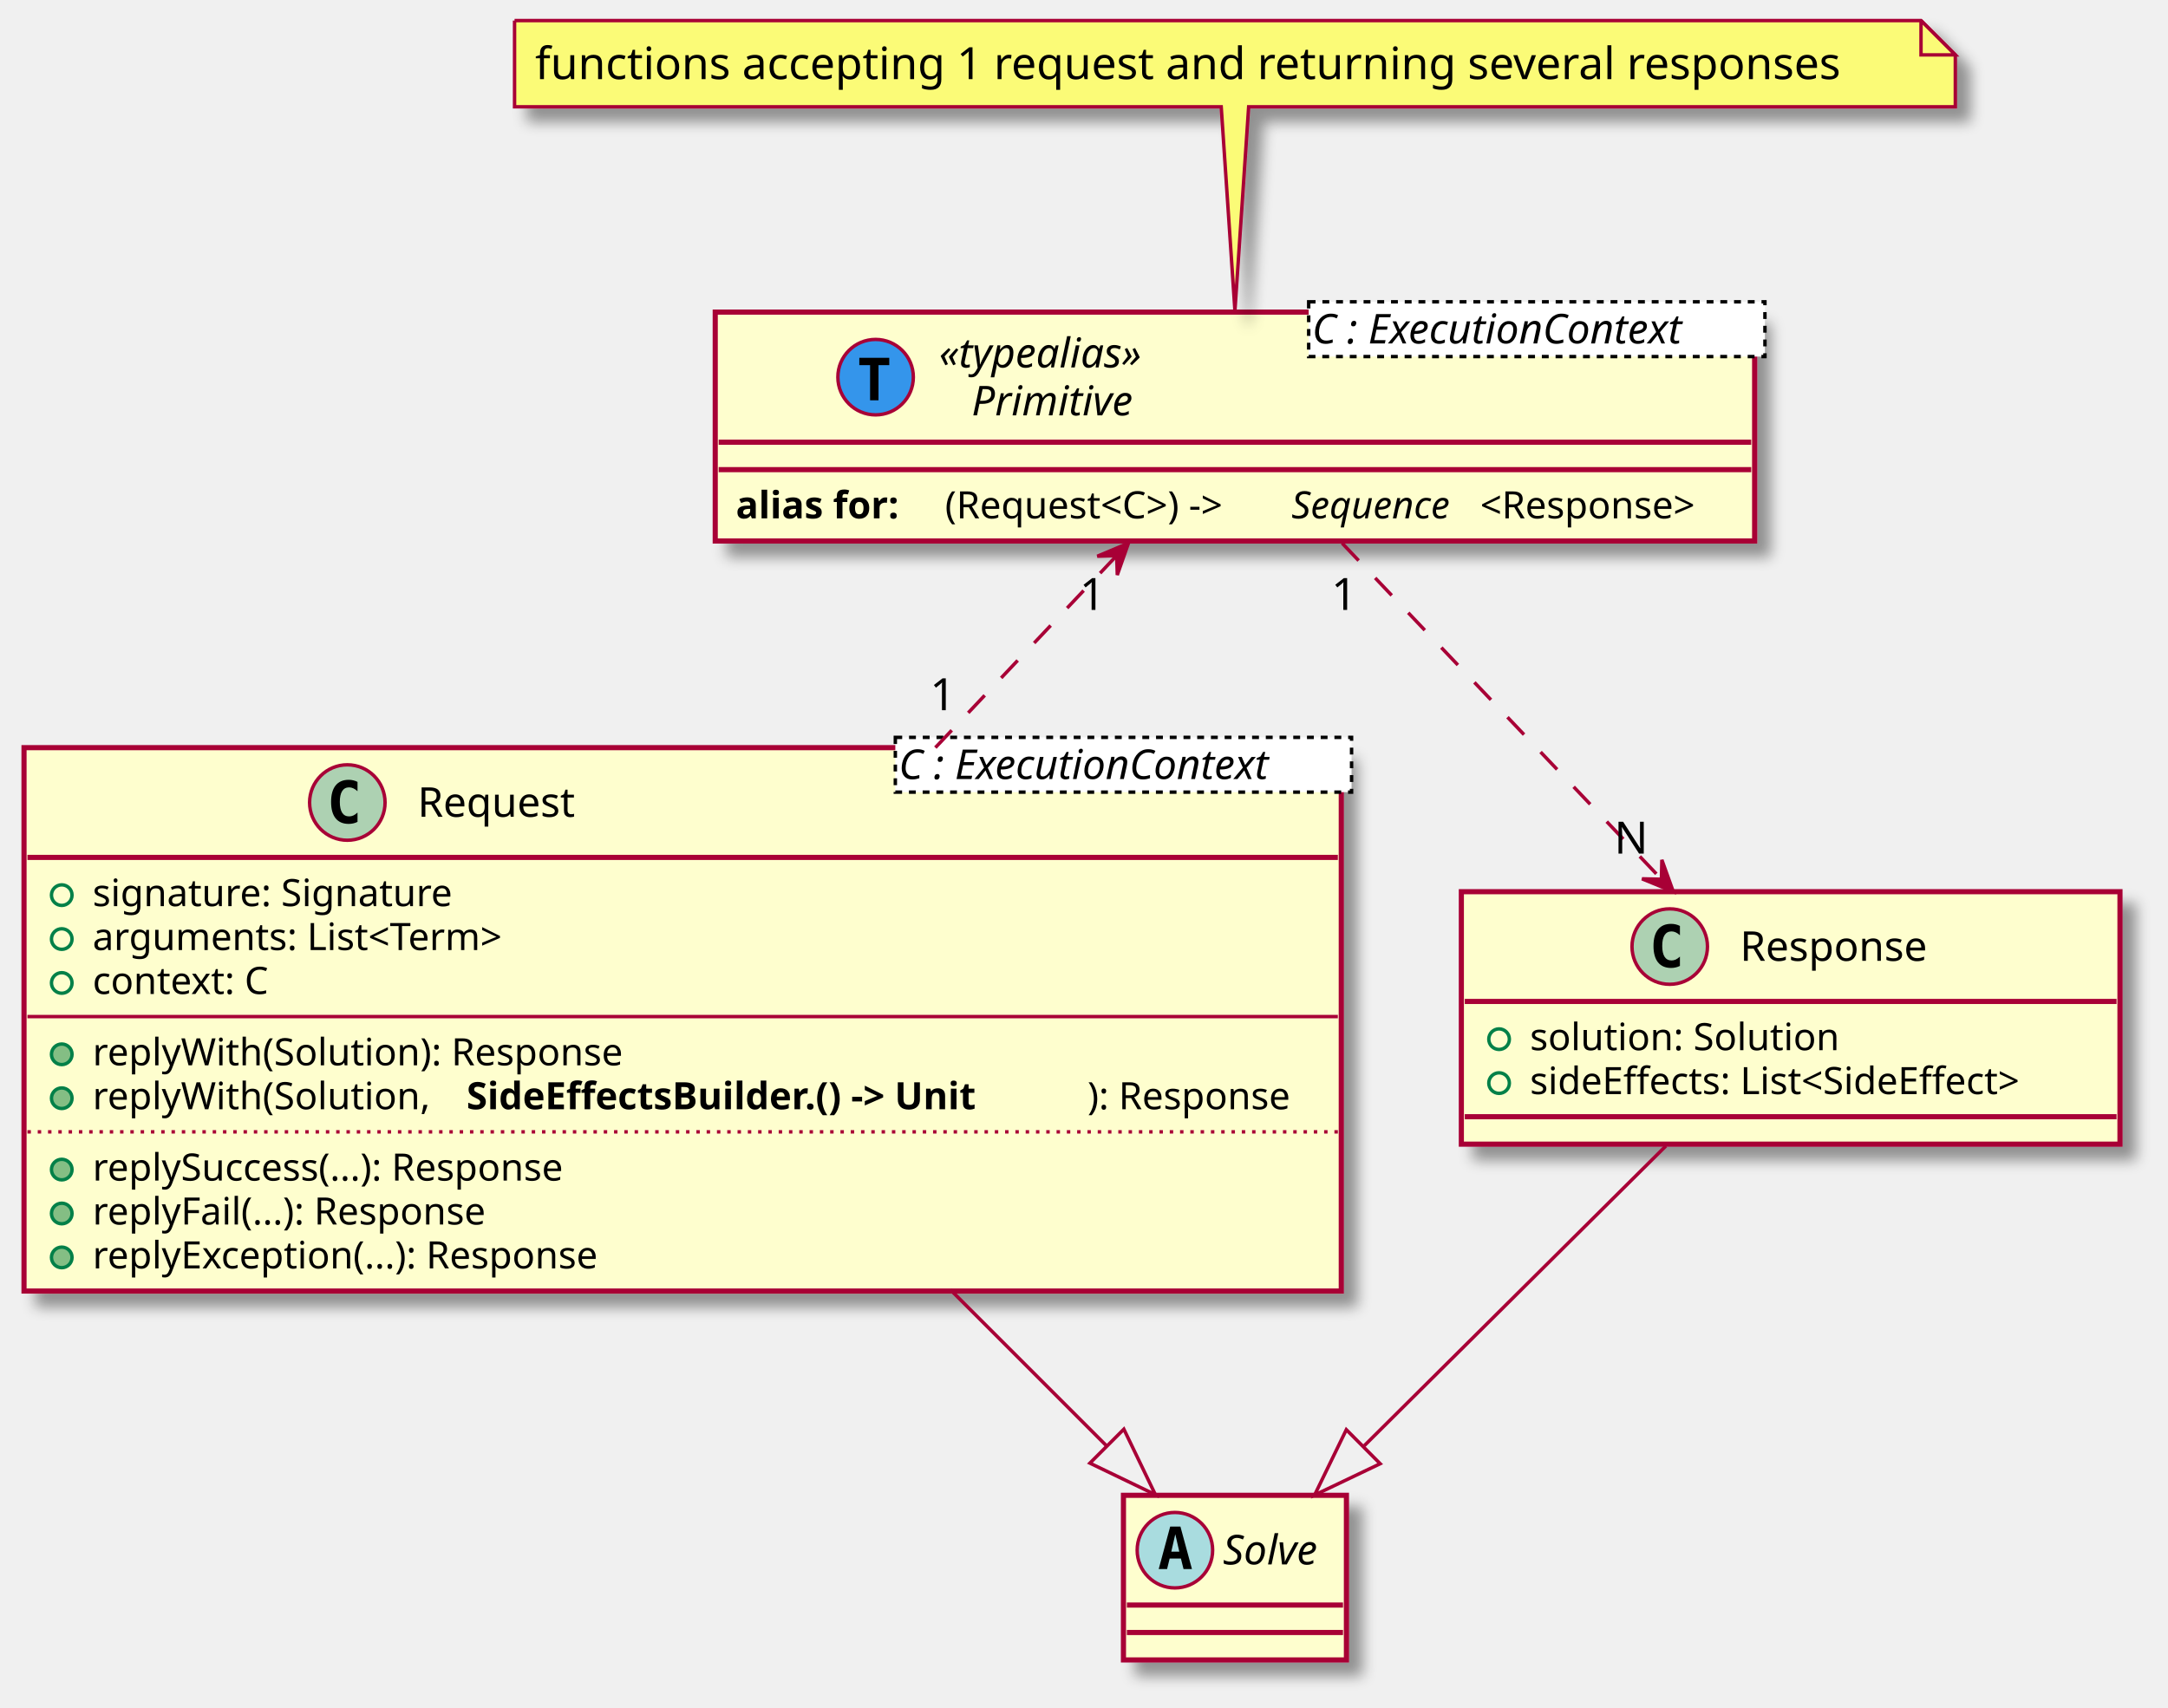
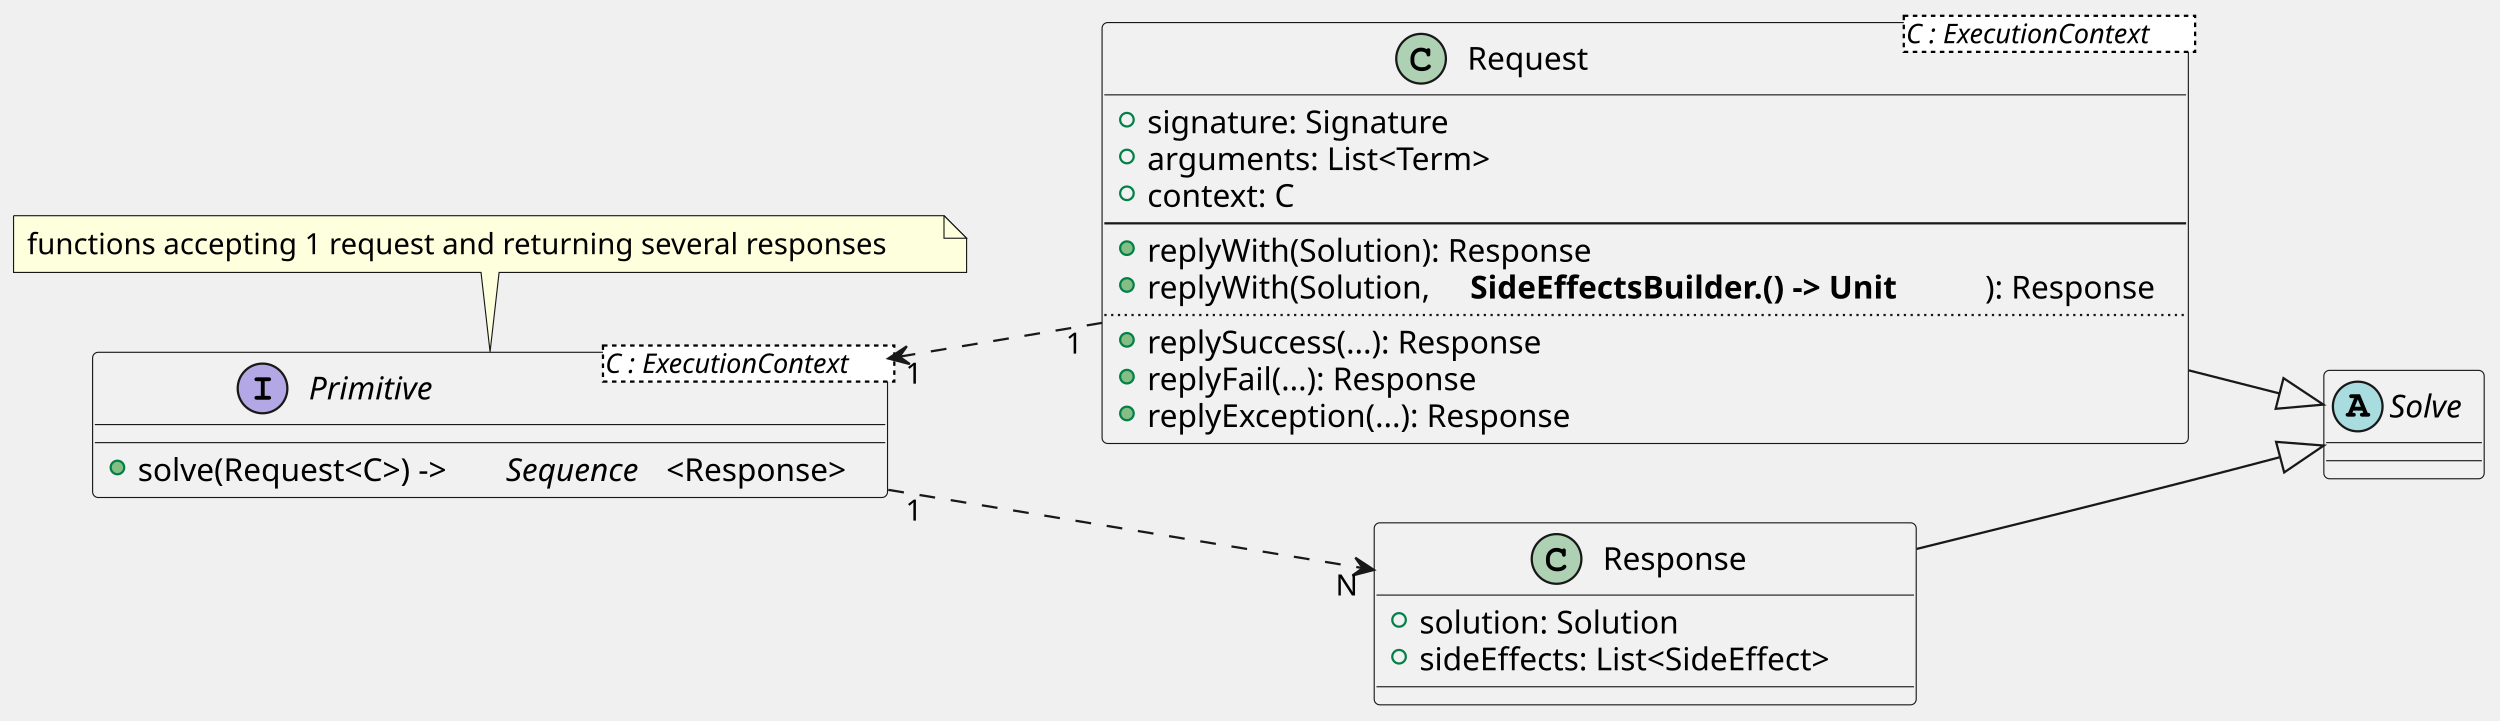
- <svg xmlns="http://www.w3.org/2000/svg" contentScriptType="application/ecmascript" contentStyleType="text/css" height="498px" preserveAspectRatio="none" style="width:632px;height:498px;" version="1.1" viewBox="0 0 632 498" width="632px" zoomAndPan="magnify">
-   <defs>
-     <filter height="300%" id="f61l4cbglqvpm" width="300%" x="-1" y="-1">
-       <feGaussianBlur result="blurOut" stdDeviation="2.0" />
-       <feColorMatrix in="blurOut" result="blurOut2" type="matrix" values="0 0 0 0 0 0 0 0 0 0 0 0 0 0 0 0 0 0 .4 0" />
-       <feOffset dx="4.0" dy="4.0" in="blurOut2" result="blurOut3" />
-       <feBlend in="SourceGraphic" in2="blurOut3" mode="normal" />
-     </filter>
-   </defs>
+ <svg xmlns="http://www.w3.org/2000/svg" contentStyleType="text/css" height="319px" preserveAspectRatio="none" style="width:1107px;height:319px;background:#FFFFFF;" version="1.1" viewBox="0 0 1107 319" width="1107px" zoomAndPan="magnify">
+   <defs />
  <g>
-     <rect codeLine="1" fill="#FEFECE" filter="url(#f61l4cbglqvpm)" height="48" id="Solve" style="stroke:#A80036;stroke-width:1.5;" width="65" x="327.5" y="436" />
-     <ellipse cx="342.5" cy="452" fill="#A9DCDF" rx="11" ry="11" style="stroke:#A80036;stroke-width:1.0;" />
-     <path d="M342.609,447.344 L341.453,452.422 L343.781,452.422 L342.609,447.344 Z M341.125,445.109 L344.109,445.109 L347.469,457.5 L345.016,457.5 L344.25,454.438 L340.969,454.438 L340.219,457.5 L337.781,457.5 L341.125,445.109 Z " fill="#000000" />
-     <text fill="#000000" font-family="sans-serif" font-size="12" font-style="italic" lengthAdjust="spacing" textLength="33" x="356.5" y="456.154">Solve</text>
-     <line style="stroke:#A80036;stroke-width:1.5;" x1="328.5" x2="391.5" y1="468" y2="468" />
-     <line style="stroke:#A80036;stroke-width:1.5;" x1="328.5" x2="391.5" y1="476" y2="476" />
-     <rect codeLine="3" fill="#FEFECE" filter="url(#f61l4cbglqvpm)" height="158.438" id="Request" style="stroke:#A80036;stroke-width:1.5;" width="384" x="7" y="218" />
-     <ellipse cx="101.25" cy="234" fill="#ADD1B2" rx="11" ry="11" style="stroke:#A80036;stroke-width:1.0;" />
-     <path d="M104.219,239.641 Q103.641,239.938 103,240.078 Q102.359,240.234 101.656,240.234 Q99.156,240.234 97.828,238.594 Q96.516,236.938 96.516,233.812 Q96.516,230.688 97.828,229.031 Q99.156,227.375 101.656,227.375 Q102.359,227.375 103,227.531 Q103.656,227.688 104.219,227.984 L104.219,230.703 Q103.594,230.125 103,229.859 Q102.406,229.578 101.781,229.578 Q100.438,229.578 99.75,230.656 Q99.062,231.719 99.062,233.812 Q99.062,235.906 99.75,236.984 Q100.438,238.047 101.781,238.047 Q102.406,238.047 103,237.781 Q103.594,237.5 104.219,236.922 L104.219,239.641 Z " fill="#000000" />
-     <text fill="#000000" font-family="sans-serif" font-size="12" lengthAdjust="spacing" textLength="52" x="121.75" y="238.154">Request</text>
-     <rect fill="#FFFFFF" height="15.969" style="stroke:#000000;stroke-width:1.0;stroke-dasharray:2.0,2.0;" width="133" x="261" y="215" />
-     <text fill="#000000" font-family="sans-serif" font-size="12" font-style="italic" lengthAdjust="spacing" textLength="131" x="262" y="227.139">C : ExecutionContext</text>
-     <line style="stroke:#A80036;stroke-width:1.5;" x1="8" x2="390" y1="250" y2="250" />
-     <ellipse cx="18" cy="261" fill="none" rx="3" ry="3" style="stroke:#038048;stroke-width:1.0;" />
-     <text fill="#000000" font-family="sans-serif" font-size="11" lengthAdjust="spacing" textLength="117" x="27" y="264.21">signature: Signature</text>
-     <ellipse cx="18" cy="273.805" fill="none" rx="3" ry="3" style="stroke:#038048;stroke-width:1.0;" />
-     <text fill="#000000" font-family="sans-serif" font-size="11" lengthAdjust="spacing" textLength="138" x="27" y="277.015">arguments: List&lt;Term&gt;</text>
-     <ellipse cx="18" cy="286.609" fill="none" rx="3" ry="3" style="stroke:#038048;stroke-width:1.0;" />
-     <text fill="#000000" font-family="sans-serif" font-size="11" lengthAdjust="spacing" textLength="57" x="27" y="289.82">context: C</text>
-     <line style="stroke:#A80036;stroke-width:1.0;" x1="8" x2="390" y1="296.414" y2="296.414" />
-     <ellipse cx="18" cy="307.414" fill="#84BE84" rx="3" ry="3" style="stroke:#038048;stroke-width:1.0;" />
-     <text fill="#000000" font-family="sans-serif" font-size="11" lengthAdjust="spacing" textLength="169" x="27" y="310.625">replyWith(Solution): Response</text>
-     <ellipse cx="18" cy="320.219" fill="#84BE84" rx="3" ry="3" style="stroke:#038048;stroke-width:1.0;" />
-     <text fill="#000000" font-family="sans-serif" font-size="11" lengthAdjust="spacing" textLength="105" x="27" y="323.429">replyWith(Solution,</text>
-     <text fill="#000000" font-family="sans-serif" font-size="11" font-weight="bold" lengthAdjust="spacing" textLength="181" x="136" y="323.429">SideEffectsBuilder.() -&gt; Unit</text>
-     <text fill="#000000" font-family="sans-serif" font-size="11" lengthAdjust="spacing" textLength="68" x="317" y="323.429">): Response</text>
-     <line style="stroke:#A80036;stroke-width:1.0;stroke-dasharray:1.0,2.0;" x1="8" x2="390" y1="330.023" y2="330.023" />
-     <ellipse cx="18" cy="341.023" fill="#84BE84" rx="3" ry="3" style="stroke:#038048;stroke-width:1.0;" />
-     <text fill="#000000" font-family="sans-serif" font-size="11" lengthAdjust="spacing" textLength="160" x="27" y="344.234">replySuccess(...): Response</text>
-     <ellipse cx="18" cy="353.828" fill="#84BE84" rx="3" ry="3" style="stroke:#038048;stroke-width:1.0;" />
-     <text fill="#000000" font-family="sans-serif" font-size="11" lengthAdjust="spacing" textLength="131" x="27" y="357.039">replyFail(...): Response</text>
-     <ellipse cx="18" cy="366.633" fill="#84BE84" rx="3" ry="3" style="stroke:#038048;stroke-width:1.0;" />
-     <text fill="#000000" font-family="sans-serif" font-size="11" lengthAdjust="spacing" textLength="166" x="27" y="369.843">replyException(...): Response</text>
-     <rect codeLine="18" fill="#FEFECE" filter="url(#f61l4cbglqvpm)" height="73.609" id="Response" style="stroke:#A80036;stroke-width:1.5;" width="192" x="426" y="260" />
-     <ellipse cx="486.75" cy="276" fill="#ADD1B2" rx="11" ry="11" style="stroke:#A80036;stroke-width:1.0;" />
-     <path d="M489.719,281.641 Q489.141,281.938 488.5,282.078 Q487.859,282.234 487.156,282.234 Q484.656,282.234 483.328,280.594 Q482.016,278.938 482.016,275.812 Q482.016,272.688 483.328,271.031 Q484.656,269.375 487.156,269.375 Q487.859,269.375 488.5,269.531 Q489.156,269.688 489.719,269.984 L489.719,272.703 Q489.094,272.125 488.5,271.859 Q487.906,271.578 487.281,271.578 Q485.938,271.578 485.25,272.656 Q484.562,273.719 484.562,275.812 Q484.562,277.906 485.25,278.984 Q485.938,280.047 487.281,280.047 Q487.906,280.047 488.5,279.781 Q489.094,279.5 489.719,278.922 L489.719,281.641 Z " fill="#000000" />
-     <text fill="#000000" font-family="sans-serif" font-size="12" lengthAdjust="spacing" textLength="62" x="507.25" y="280.154">Response</text>
-     <line style="stroke:#A80036;stroke-width:1.5;" x1="427" x2="617" y1="292" y2="292" />
-     <ellipse cx="437" cy="303" fill="none" rx="3" ry="3" style="stroke:#038048;stroke-width:1.0;" />
-     <text fill="#000000" font-family="sans-serif" font-size="11" lengthAdjust="spacing" textLength="99" x="446" y="306.21">solution: Solution</text>
-     <ellipse cx="437" cy="315.805" fill="none" rx="3" ry="3" style="stroke:#038048;stroke-width:1.0;" />
-     <text fill="#000000" font-family="sans-serif" font-size="11" lengthAdjust="spacing" textLength="166" x="446" y="319.015">sideEffects: List&lt;SideEffect&gt;</text>
-     <line style="stroke:#A80036;stroke-width:1.5;" x1="427" x2="617" y1="325.609" y2="325.609" />
-     <rect codeLine="25" fill="#FEFECE" filter="url(#f61l4cbglqvpm)" height="66.742" id="Primitive" style="stroke:#A80036;stroke-width:1.5;" width="303" x="208.5" y="91" />
-     <ellipse cx="255.25" cy="109.969" fill="#3495EB" rx="11" ry="11" style="stroke:#A80036;stroke-width:1.0;" />
-     <path d="M256.094,116.719 L253.641,116.719 L253.641,106.469 L250.5,106.469 L250.5,104.328 L259.234,104.328 L259.234,106.469 L256.094,106.469 L256.094,116.719 Z " fill="#000000" />
-     <text fill="#000000" font-family="sans-serif" font-size="12" font-style="italic" lengthAdjust="spacing" textLength="70" x="273.75" y="107.139">«typealias»</text>
-     <text fill="#000000" font-family="sans-serif" font-size="12" font-style="italic" lengthAdjust="spacing" textLength="51" x="283.25" y="121.107">Primitive</text>
-     <rect fill="#FFFFFF" height="15.969" style="stroke:#000000;stroke-width:1.0;stroke-dasharray:2.0,2.0;" width="133" x="381.5" y="88" />
-     <text fill="#000000" font-family="sans-serif" font-size="12" font-style="italic" lengthAdjust="spacing" textLength="131" x="382.5" y="100.139">C : ExecutionContext</text>
-     <line style="stroke:#A80036;stroke-width:1.5;" x1="209.5" x2="510.5" y1="128.938" y2="128.938" />
-     <line style="stroke:#A80036;stroke-width:1.5;" x1="209.5" x2="510.5" y1="136.938" y2="136.938" />
-     <text fill="#000000" font-family="sans-serif" font-size="11" font-weight="bold" lengthAdjust="spacing" textLength="57" x="214.5" y="151.148">alias for:</text>
-     <text fill="#000000" font-family="sans-serif" font-size="11" lengthAdjust="spacing" textLength="97" x="275.5" y="151.148">(Request&lt;C&gt;) -&gt;</text>
-     <text fill="#000000" font-family="sans-serif" font-size="11" font-style="italic" lengthAdjust="spacing" textLength="55" x="376.5" y="151.148">Sequence</text>
-     <text fill="#000000" font-family="sans-serif" font-size="11" lengthAdjust="spacing" textLength="74" x="431.5" y="151.148">&lt;Response&gt;</text>
-     <path d="M150,6 L150,31.133 A0,0 0 0 0 150,31.133 L356,31.133 L360,90.62 L364,31.133 L570,31.133 A0,0 0 0 0 570,31.133 L570,16 L560,6 L150,6 A0,0 0 0 0 150,6 " fill="#FBFB77" filter="url(#f61l4cbglqvpm)" style="stroke:#A80036;stroke-width:1.0;" />
-     <path d="M560,6 L560,16 L570,16 L560,6 " fill="#FBFB77" style="stroke:#A80036;stroke-width:1.0;" />
-     <text fill="#000000" font-family="sans-serif" font-size="13" lengthAdjust="spacing" textLength="399" x="156" y="23.067">functions accepting 1 request and returning several responses</text>
-     <path codeLine="16" d="M277.14,376.14 C292.98,391.98 308.93,407.93 322.55,421.55 " fill="none" id="Request-to-Solve" style="stroke:#A80036;stroke-width:1.0;" />
-     <polygon fill="none" points="327.62,416.72,336.81,435.81,317.72,426.62,327.62,416.72" style="stroke:#A80036;stroke-width:1.0;" />
-     <path codeLine="23" d="M485.64,334.13 C459.44,360.17 424.18,395.22 397.68,421.56 " fill="none" id="Response-to-Solve" style="stroke:#A80036;stroke-width:1.0;" />
-     <polygon fill="none" points="402.34,426.79,383.22,435.92,392.47,416.86,402.34,426.79" style="stroke:#A80036;stroke-width:1.0;" />
-     <path codeLine="29" d="M325.5,162.03 C310.01,178.44 291.1,198.47 272.67,217.99 " fill="none" id="Primitive-backto-Request" style="stroke:#A80036;stroke-width:1.0;stroke-dasharray:7.0,7.0;" />
-     <polygon fill="#A80036" points="328.96,158.37,319.879,162.182,325.533,162.011,325.704,167.665,328.96,158.37" style="stroke:#A80036;stroke-width:1.0;" />
-     <text fill="#000000" font-family="sans-serif" font-size="13" lengthAdjust="spacing" textLength="8" x="314.719" y="177.841">1</text>
-     <text fill="#000000" font-family="sans-serif" font-size="13" lengthAdjust="spacing" textLength="8" x="271.093" y="207.068">1</text>
-     <path codeLine="31" d="M391.24,158.37 C417.72,186.25 455.8,226.32 484.04,256.05 " fill="none" id="Primitive-to-Response" style="stroke:#A80036;stroke-width:1.0;stroke-dasharray:7.0,7.0;" />
-     <polygon fill="#A80036" points="487.78,259.98,484.45,250.711,484.324,256.367,478.668,256.241,487.78,259.98" style="stroke:#A80036;stroke-width:1.0;" />
-     <text fill="#000000" font-family="sans-serif" font-size="13" lengthAdjust="spacing" textLength="8" x="388.092" y="177.841">1</text>
-     <text fill="#000000" font-family="sans-serif" font-size="13" lengthAdjust="spacing" textLength="10" x="470.549" y="248.887">N</text>
+     <g id="elem_Solve">
+       <rect codeLine="3" fill="#F1F1F1" height="48" id="Solve" rx="2.5" ry="2.5" style="stroke:#181818;stroke-width:0.5;" width="71" x="1029" y="164" />
+       <ellipse cx="1044" cy="180" fill="#A9DCDF" rx="11" ry="11" style="stroke:#181818;stroke-width:1.0;" />
+       <path d="M1046.078,181.812 L1046.469,182.797 L1046.078,182.797 C1045.625,182.797 1045.516,182.812 1045.359,182.922 C1045.109,183.078 1044.953,183.359 1044.953,183.656 C1044.953,183.922 1045.094,184.172 1045.312,184.328 C1045.453,184.453 1045.656,184.5 1046.078,184.5 L1048.438,184.5 C1048.797,184.5 1049.016,184.469 1049.156,184.375 C1049.406,184.234 1049.562,183.938 1049.562,183.656 C1049.562,183.375 1049.422,183.125 1049.203,182.969 C1049.031,182.828 1048.875,182.797 1048.406,182.797 L1045.016,174.594 L1041.344,174.594 C1040.891,174.594 1040.766,174.609 1040.609,174.703 C1040.359,174.875 1040.203,175.156 1040.203,175.438 C1040.203,175.719 1040.344,175.969 1040.562,176.141 C1040.734,176.25 1040.906,176.281 1041.344,176.281 L1042.422,176.281 L1039.781,182.797 C1039.359,182.797 1039.203,182.812 1039.047,182.922 C1038.797,183.078 1038.641,183.359 1038.641,183.656 C1038.641,184.219 1039.016,184.5 1039.766,184.5 L1042.031,184.5 C1042.391,184.5 1042.609,184.469 1042.734,184.375 C1043,184.234 1043.141,183.938 1043.141,183.656 C1043.141,183.375 1043.016,183.125 1042.797,182.953 C1042.625,182.828 1042.484,182.797 1042.031,182.797 L1041.641,182.797 L1042.031,181.812 L1046.078,181.812 Z M1045.375,180.109 L1042.703,180.109 L1044.047,176.844 L1045.375,180.109 Z " fill="#000000" />
+       <text fill="#000000" font-family="sans-serif" font-size="14" font-style="italic" lengthAdjust="spacing" textLength="39" x="1058" y="184.847">Solve</text>
+       <line style="stroke:#181818;stroke-width:0.5;" x1="1030" x2="1099" y1="196" y2="196" />
+       <line style="stroke:#181818;stroke-width:0.5;" x1="1030" x2="1099" y1="204" y2="204" />
+     </g>
+     <g id="elem_Request">
+       <rect codeLine="5" fill="#F1F1F1" height="186.375" id="Request" rx="2.5" ry="2.5" style="stroke:#181818;stroke-width:0.5;" width="481" x="488" y="10" />
+       <ellipse cx="629.25" cy="26" fill="#ADD1B2" rx="11" ry="11" style="stroke:#181818;stroke-width:1.0;" />
+       <path d="M631.594,21.672 C630.656,21.234 630.062,21.094 629.188,21.094 C626.562,21.094 624.562,23.172 624.562,25.891 L624.562,27.016 C624.562,29.594 626.672,31.484 629.562,31.484 C630.781,31.484 631.938,31.188 632.688,30.641 C633.266,30.234 633.594,29.781 633.594,29.391 C633.594,28.938 633.203,28.547 632.734,28.547 C632.516,28.547 632.312,28.625 632.125,28.812 C631.672,29.297 631.672,29.297 631.484,29.391 C631.062,29.656 630.375,29.781 629.609,29.781 C627.562,29.781 626.266,28.688 626.266,26.984 L626.266,25.891 C626.266,24.109 627.516,22.797 629.25,22.797 C629.828,22.797 630.438,22.953 630.906,23.203 C631.391,23.484 631.562,23.703 631.656,24.109 C631.719,24.516 631.75,24.641 631.891,24.766 C632.031,24.906 632.266,25.016 632.484,25.016 C632.75,25.016 633.016,24.875 633.188,24.656 C633.297,24.5 633.328,24.312 633.328,23.891 L633.328,22.469 C633.328,22.031 633.312,21.906 633.219,21.75 C633.062,21.484 632.781,21.344 632.484,21.344 C632.188,21.344 631.984,21.438 631.766,21.75 L631.594,21.672 Z " fill="#000000" />
+       <text fill="#000000" font-family="sans-serif" font-size="14" lengthAdjust="spacing" textLength="59" x="649.75" y="30.847">Request</text>
+       <rect fill="#FFFFFF" height="15.969" style="stroke:#000000;stroke-width:1.0;stroke-dasharray:2.0,2.0;" width="129" x="843" y="7" />
+       <text fill="#000000" font-family="sans-serif" font-size="12" font-style="italic" lengthAdjust="spacing" textLength="127" x="844" y="19.139">C : ExecutionContext</text>
+       <line style="stroke:#181818;stroke-width:0.5;" x1="489" x2="968" y1="42" y2="42" />
+       <ellipse cx="499" cy="53" fill="none" rx="3" ry="3" style="stroke:#038048;stroke-width:1.0;" />
+       <text fill="#000000" font-family="sans-serif" font-size="14" lengthAdjust="spacing" textLength="145" x="508" y="58.995">signature: Signature</text>
+       <ellipse cx="499" cy="69.297" fill="none" rx="3" ry="3" style="stroke:#038048;stroke-width:1.0;" />
+       <text fill="#000000" font-family="sans-serif" font-size="14" lengthAdjust="spacing" textLength="172" x="508" y="75.292">arguments: List&lt;Term&gt;</text>
+       <ellipse cx="499" cy="85.594" fill="none" rx="3" ry="3" style="stroke:#038048;stroke-width:1.0;" />
+       <text fill="#000000" font-family="sans-serif" font-size="14" lengthAdjust="spacing" textLength="76" x="508" y="91.589">context: C</text>
+       <line style="stroke:#181818;stroke-width:1.0;" x1="489" x2="968" y1="98.891" y2="98.891" />
+       <ellipse cx="499" cy="109.891" fill="#84BE84" rx="3" ry="3" style="stroke:#038048;stroke-width:1.0;" />
+       <text fill="#000000" font-family="sans-serif" font-size="14" lengthAdjust="spacing" textLength="219" x="508" y="115.886">replyWith(Solution): Response</text>
+       <ellipse cx="499" cy="126.188" fill="#84BE84" rx="3" ry="3" style="stroke:#038048;stroke-width:1.0;" />
+       <text fill="#000000" font-family="sans-serif" font-size="14" lengthAdjust="spacing" textLength="139" x="508" y="132.183">replyWith(Solution,</text>
+       <text fill="#000000" font-family="sans-serif" font-size="14" font-weight="bold" lengthAdjust="spacing" textLength="228" x="651" y="132.183">SideEffectsBuilder.() -&gt; Unit</text>
+       <text fill="#000000" font-family="sans-serif" font-size="14" lengthAdjust="spacing" textLength="84" x="879" y="132.183">): Response</text>
+       <line style="stroke:#181818;stroke-width:1.0;stroke-dasharray:1.0,2.0;" x1="489" x2="968" y1="139.484" y2="139.484" />
+       <ellipse cx="499" cy="150.484" fill="#84BE84" rx="3" ry="3" style="stroke:#038048;stroke-width:1.0;" />
+       <text fill="#000000" font-family="sans-serif" font-size="14" lengthAdjust="spacing" textLength="197" x="508" y="156.48">replySuccess(...): Response</text>
+       <ellipse cx="499" cy="166.781" fill="#84BE84" rx="3" ry="3" style="stroke:#038048;stroke-width:1.0;" />
+       <text fill="#000000" font-family="sans-serif" font-size="14" lengthAdjust="spacing" textLength="165" x="508" y="172.776">replyFail(...): Response</text>
+       <ellipse cx="499" cy="183.078" fill="#84BE84" rx="3" ry="3" style="stroke:#038048;stroke-width:1.0;" />
+       <text fill="#000000" font-family="sans-serif" font-size="14" lengthAdjust="spacing" textLength="214" x="508" y="189.073">replyException(...): Response</text>
+     </g>
+     <g id="elem_Response">
+       <rect codeLine="20" fill="#F1F1F1" height="80.594" id="Response" rx="2.5" ry="2.5" style="stroke:#181818;stroke-width:0.5;" width="240" x="608.5" y="231.5" />
+       <ellipse cx="689.25" cy="247.5" fill="#ADD1B2" rx="11" ry="11" style="stroke:#181818;stroke-width:1.0;" />
+       <path d="M691.594,243.172 C690.656,242.734 690.062,242.594 689.188,242.594 C686.562,242.594 684.562,244.672 684.562,247.391 L684.562,248.516 C684.562,251.094 686.672,252.984 689.562,252.984 C690.781,252.984 691.938,252.688 692.688,252.141 C693.266,251.734 693.594,251.281 693.594,250.891 C693.594,250.438 693.203,250.047 692.734,250.047 C692.516,250.047 692.312,250.125 692.125,250.312 C691.672,250.797 691.672,250.797 691.484,250.891 C691.062,251.156 690.375,251.281 689.609,251.281 C687.562,251.281 686.266,250.188 686.266,248.484 L686.266,247.391 C686.266,245.609 687.516,244.297 689.25,244.297 C689.828,244.297 690.438,244.453 690.906,244.703 C691.391,244.984 691.562,245.203 691.656,245.609 C691.719,246.016 691.75,246.141 691.891,246.266 C692.031,246.406 692.266,246.516 692.484,246.516 C692.75,246.516 693.016,246.375 693.188,246.156 C693.297,246 693.328,245.812 693.328,245.391 L693.328,243.969 C693.328,243.531 693.312,243.406 693.219,243.25 C693.062,242.984 692.781,242.844 692.484,242.844 C692.188,242.844 691.984,242.938 691.766,243.25 L691.594,243.172 Z " fill="#000000" />
+       <text fill="#000000" font-family="sans-serif" font-size="14" lengthAdjust="spacing" textLength="70" x="709.75" y="252.347">Response</text>
+       <line style="stroke:#181818;stroke-width:0.5;" x1="609.5" x2="847.5" y1="263.5" y2="263.5" />
+       <ellipse cx="619.5" cy="274.5" fill="none" rx="3" ry="3" style="stroke:#038048;stroke-width:1.0;" />
+       <text fill="#000000" font-family="sans-serif" font-size="14" lengthAdjust="spacing" textLength="125" x="628.5" y="280.495">solution: Solution</text>
+       <ellipse cx="619.5" cy="290.797" fill="none" rx="3" ry="3" style="stroke:#038048;stroke-width:1.0;" />
+       <text fill="#000000" font-family="sans-serif" font-size="14" lengthAdjust="spacing" textLength="214" x="628.5" y="296.792">sideEffects: List&lt;SideEffect&gt;</text>
+       <line style="stroke:#181818;stroke-width:0.5;" x1="609.5" x2="847.5" y1="304.094" y2="304.094" />
+     </g>
+     <g id="elem_Primitive">
+       <rect codeLine="27" fill="#F1F1F1" height="64.297" id="Primitive" rx="2.5" ry="2.5" style="stroke:#181818;stroke-width:0.5;" width="352" x="41" y="156" />
+       <ellipse cx="116.25" cy="172" fill="#B4A7E5" rx="11" ry="11" style="stroke:#181818;stroke-width:1.0;" />
+       <path d="M117.203,168.781 L118.922,168.781 C119.312,168.781 119.5,168.75 119.625,168.672 C119.891,168.516 120.031,168.234 120.031,167.938 C120.031,167.672 119.922,167.406 119.688,167.234 C119.516,167.125 119.375,167.094 118.922,167.094 L113.781,167.094 C113.344,167.094 113.219,167.109 113.062,167.203 C112.812,167.359 112.656,167.656 112.656,167.938 C112.656,168.219 112.797,168.469 113.016,168.641 C113.172,168.75 113.359,168.781 113.781,168.781 L115.5,168.781 L115.5,175.297 L113.781,175.297 C113.344,175.297 113.219,175.312 113.062,175.422 C112.812,175.578 112.656,175.859 112.656,176.156 C112.656,176.406 112.797,176.672 113.016,176.828 C113.172,176.953 113.375,177 113.781,177 L118.922,177 C119.672,177 120.031,176.719 120.031,176.156 C120.031,175.875 119.922,175.625 119.688,175.453 C119.516,175.328 119.375,175.297 118.922,175.297 L117.203,175.297 L117.203,168.781 Z " fill="#000000" />
+       <text fill="#000000" font-family="sans-serif" font-size="14" font-style="italic" lengthAdjust="spacing" textLength="62" x="136.75" y="176.847">Primitive</text>
+       <rect fill="#FFFFFF" height="15.969" style="stroke:#000000;stroke-width:1.0;stroke-dasharray:2.0,2.0;" width="129" x="267" y="153" />
+       <text fill="#000000" font-family="sans-serif" font-size="12" font-style="italic" lengthAdjust="spacing" textLength="127" x="268" y="165.139">C : ExecutionContext</text>
+       <line style="stroke:#181818;stroke-width:0.5;" x1="42" x2="392" y1="188" y2="188" />
+       <line style="stroke:#181818;stroke-width:0.5;" x1="42" x2="392" y1="196" y2="196" />
+       <ellipse cx="52" cy="207" fill="#84BE84" rx="3" ry="3" style="stroke:#038048;stroke-width:1.0;" />
+       <text fill="#000000" font-family="sans-serif" font-size="14" lengthAdjust="spacing" textLength="159" x="61" y="212.995">solve(Request&lt;C&gt;) -&gt;</text>
+       <text fill="#000000" font-family="sans-serif" font-size="14" font-style="italic" lengthAdjust="spacing" textLength="71" x="224" y="212.995">Sequence</text>
+       <text fill="#000000" font-family="sans-serif" font-size="14" lengthAdjust="spacing" textLength="92" x="295" y="212.995">&lt;Response&gt;</text>
+     </g>
+     <g id="elem_GMN139571">
+       <path d="M6,95.5 L6,120.633 A0,0 0 0 0 6,120.633 L213,120.633 L217,155.812 L221,120.633 L428,120.633 A0,0 0 0 0 428,120.633 L428,105.5 L418,95.5 L6,95.5 A0,0 0 0 0 6,95.5 " fill="#FEFFDD" style="stroke:#181818;stroke-width:0.5;" />
+       <path d="M418,95.5 L418,105.5 L428,105.5 L418,95.5 " fill="#FEFFDD" style="stroke:#181818;stroke-width:0.5;" />
+       <text fill="#000000" font-family="sans-serif" font-size="13" lengthAdjust="spacing" textLength="401" x="12" y="112.567">functions accepting 1 request and returning several responses</text>
+     </g>
+     <g id="link_Request_Solve">
+       <path codeLine="18" d="M969.128,163.983 C983.626,167.673 997.218,171.132 1009.32,174.212 " fill="none" id="Request-to-Solve" style="stroke:#181818;stroke-width:1.0;" />
+       <polygon fill="none" points="1011.13,167.448,1028.78,179.165,1007.67,181.016,1011.13,167.448" style="stroke:#181818;stroke-width:1.0;" />
+     </g>
+     <g id="link_Response_Solve">
+       <path codeLine="25" d="M848.68,243.066 C887.121,233.619 929.895,222.989 969,213 C982.057,209.665 996.105,205.994 1009.27,202.515 " fill="none" id="Response-to-Solve" style="stroke:#181818;stroke-width:1.0;" />
+       <polygon fill="none" points="1007.85,195.651,1028.98,197.285,1011.44,209.182,1007.85,195.651" style="stroke:#181818;stroke-width:1.0;" />
+     </g>
+     <g id="link_Primitive_Request">
+       <path codeLine="31" d="M398.362,157.91 C427.374,153.07 457.798,147.994 487.937,142.966 " fill="none" id="Primitive-backto-Request" style="stroke:#181818;stroke-width:1.0;stroke-dasharray:7.0,7.0;" />
+       <polygon fill="#181818" points="393.341,158.748,402.877,161.212,398.273,157.925,401.56,153.321,393.341,158.748" style="stroke:#181818;stroke-width:1.0;" />
+       <text fill="#000000" font-family="sans-serif" font-size="13" lengthAdjust="spacing" textLength="8" x="400.949" y="169.894">1</text>
+       <text fill="#000000" font-family="sans-serif" font-size="13" lengthAdjust="spacing" textLength="8" x="471.912" y="156.586">1</text>
+     </g>
+     <g id="link_Primitive_Response">
+       <path codeLine="33" d="M393.341,216.908 C462.356,228.286 540.011,241.089 603.08,251.487 " fill="none" id="Primitive-to-Response" style="stroke:#181818;stroke-width:1.0;stroke-dasharray:7.0,7.0;" />
+       <polygon fill="#181818" points="608.364,252.358,600.134,246.948,603.431,251.545,598.833,254.842,608.364,252.358" style="stroke:#181818;stroke-width:1.0;" />
+       <text fill="#000000" font-family="sans-serif" font-size="13" lengthAdjust="spacing" textLength="8" x="400.949" y="230.507">1</text>
+       <text fill="#000000" font-family="sans-serif" font-size="13" lengthAdjust="spacing" textLength="9" x="591.38" y="263.665">N</text>
+     </g>
  </g>
</svg>
